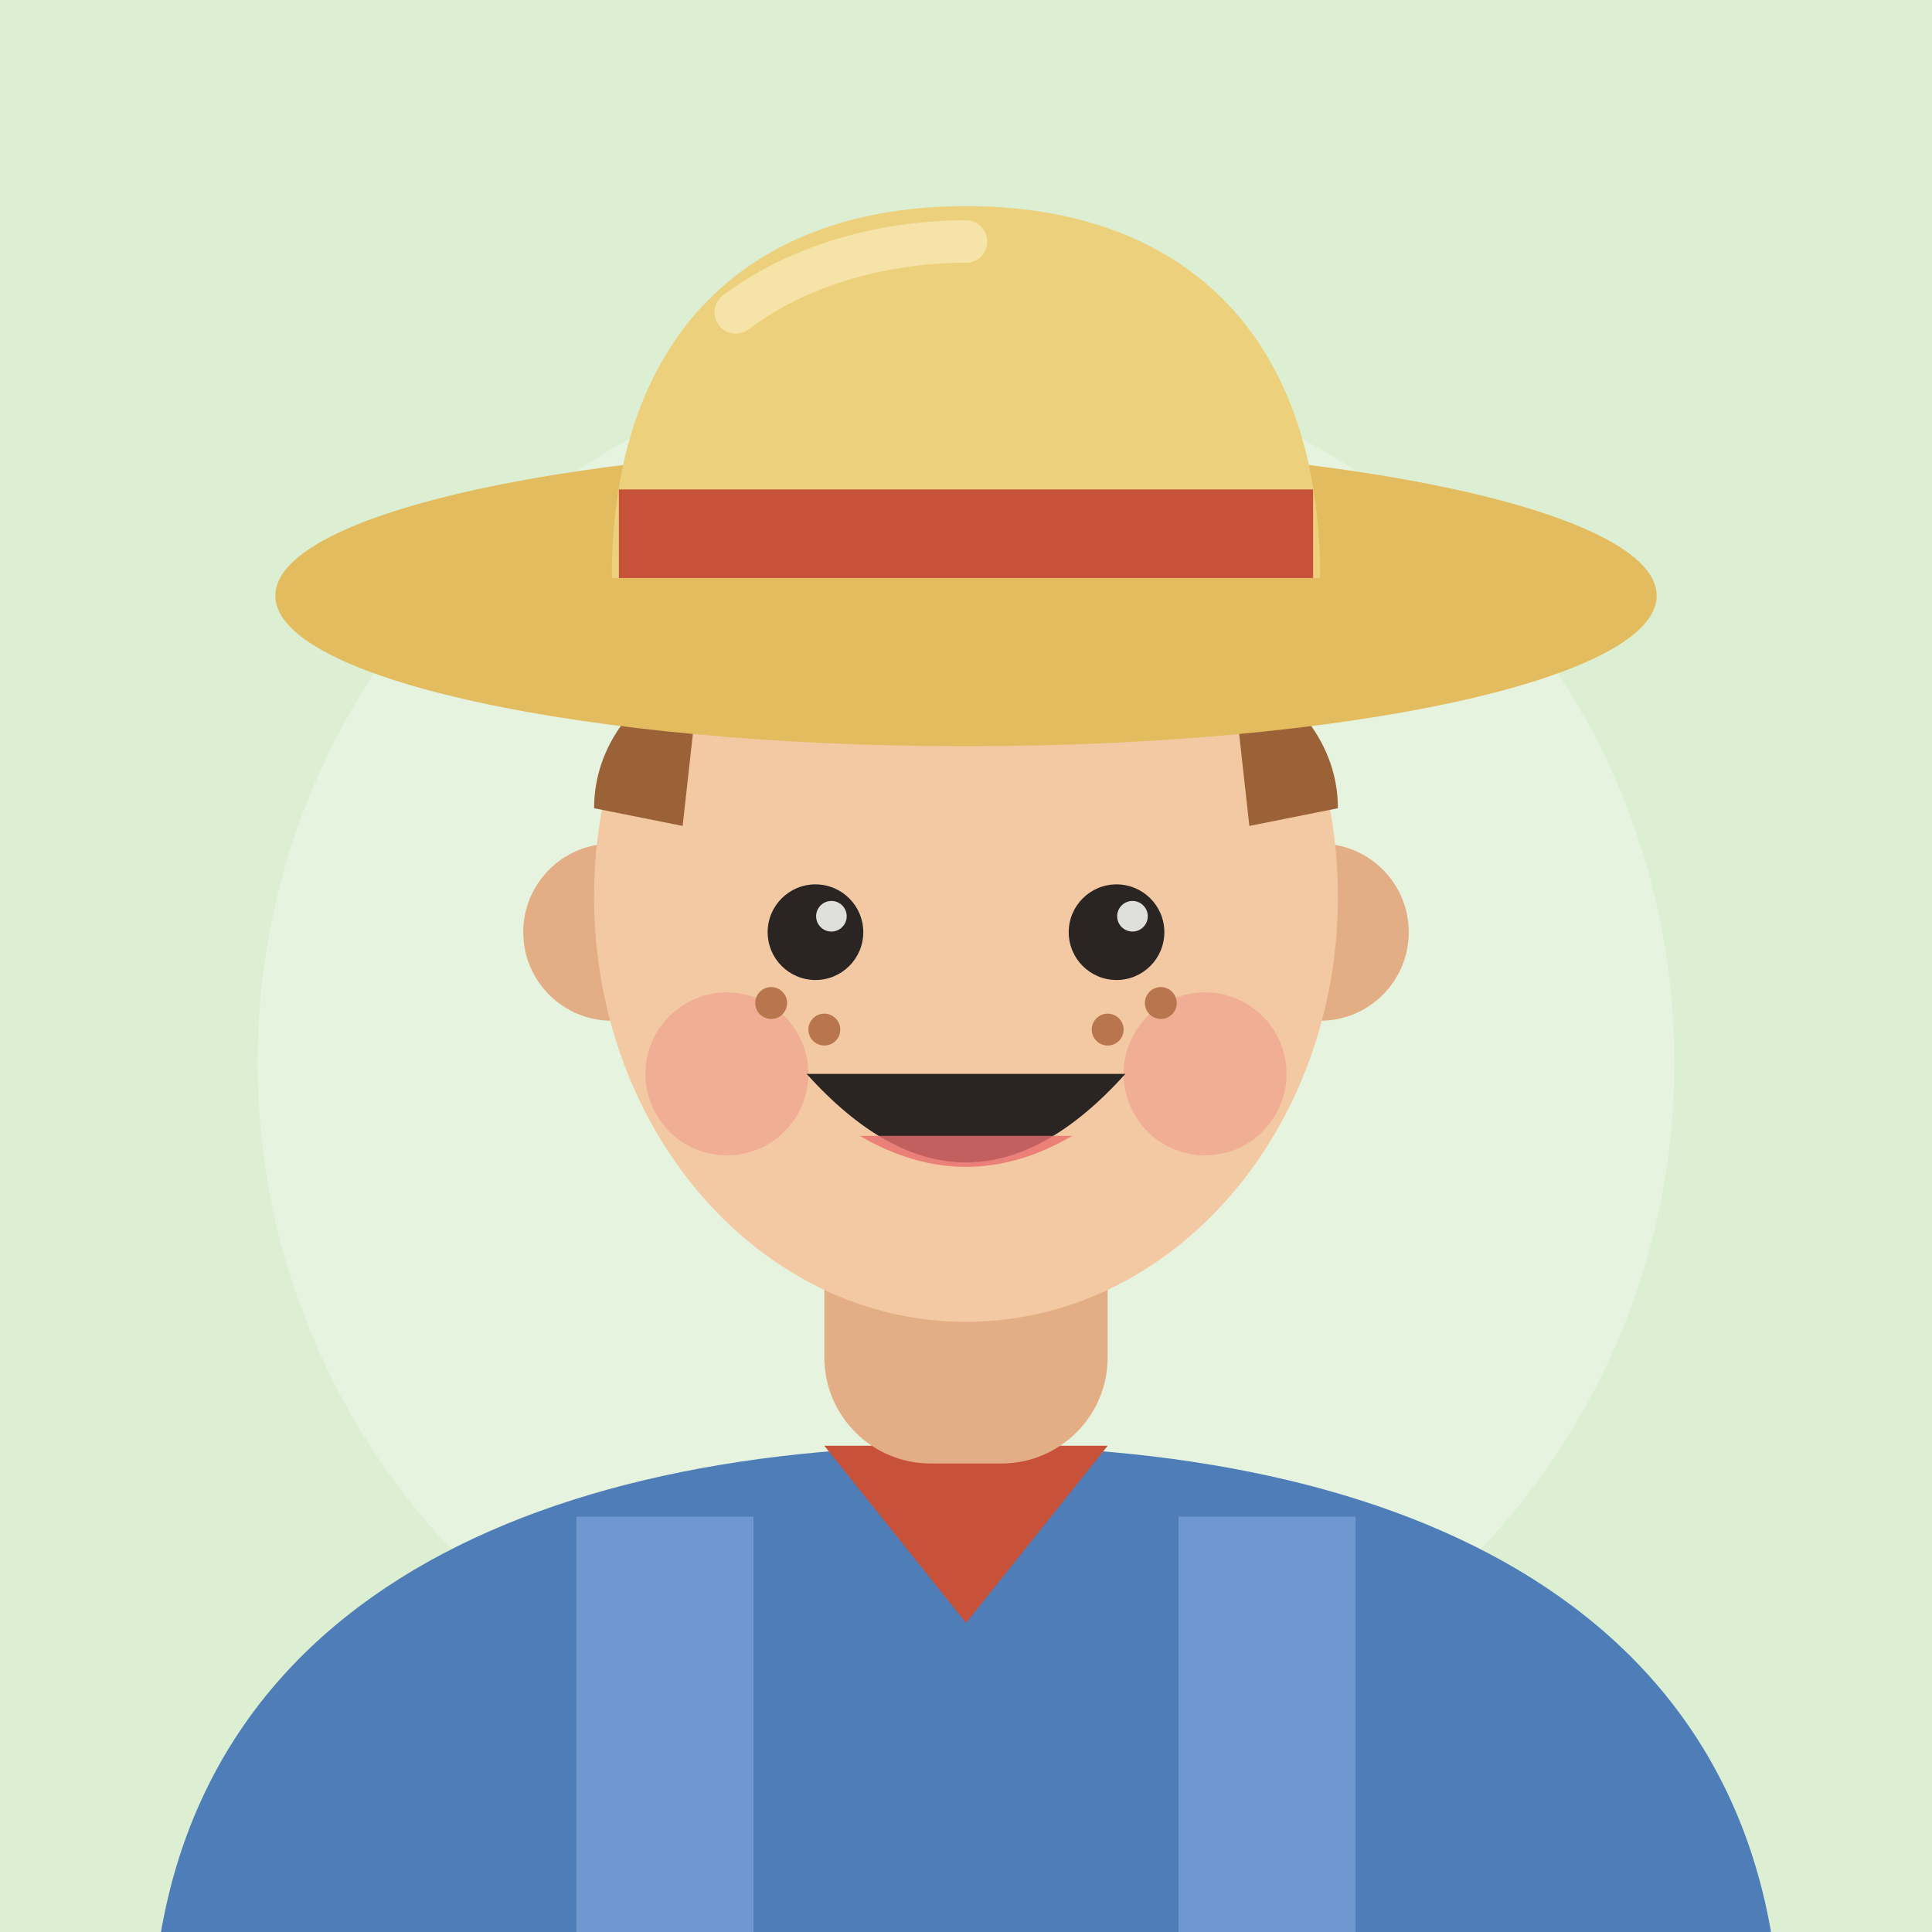
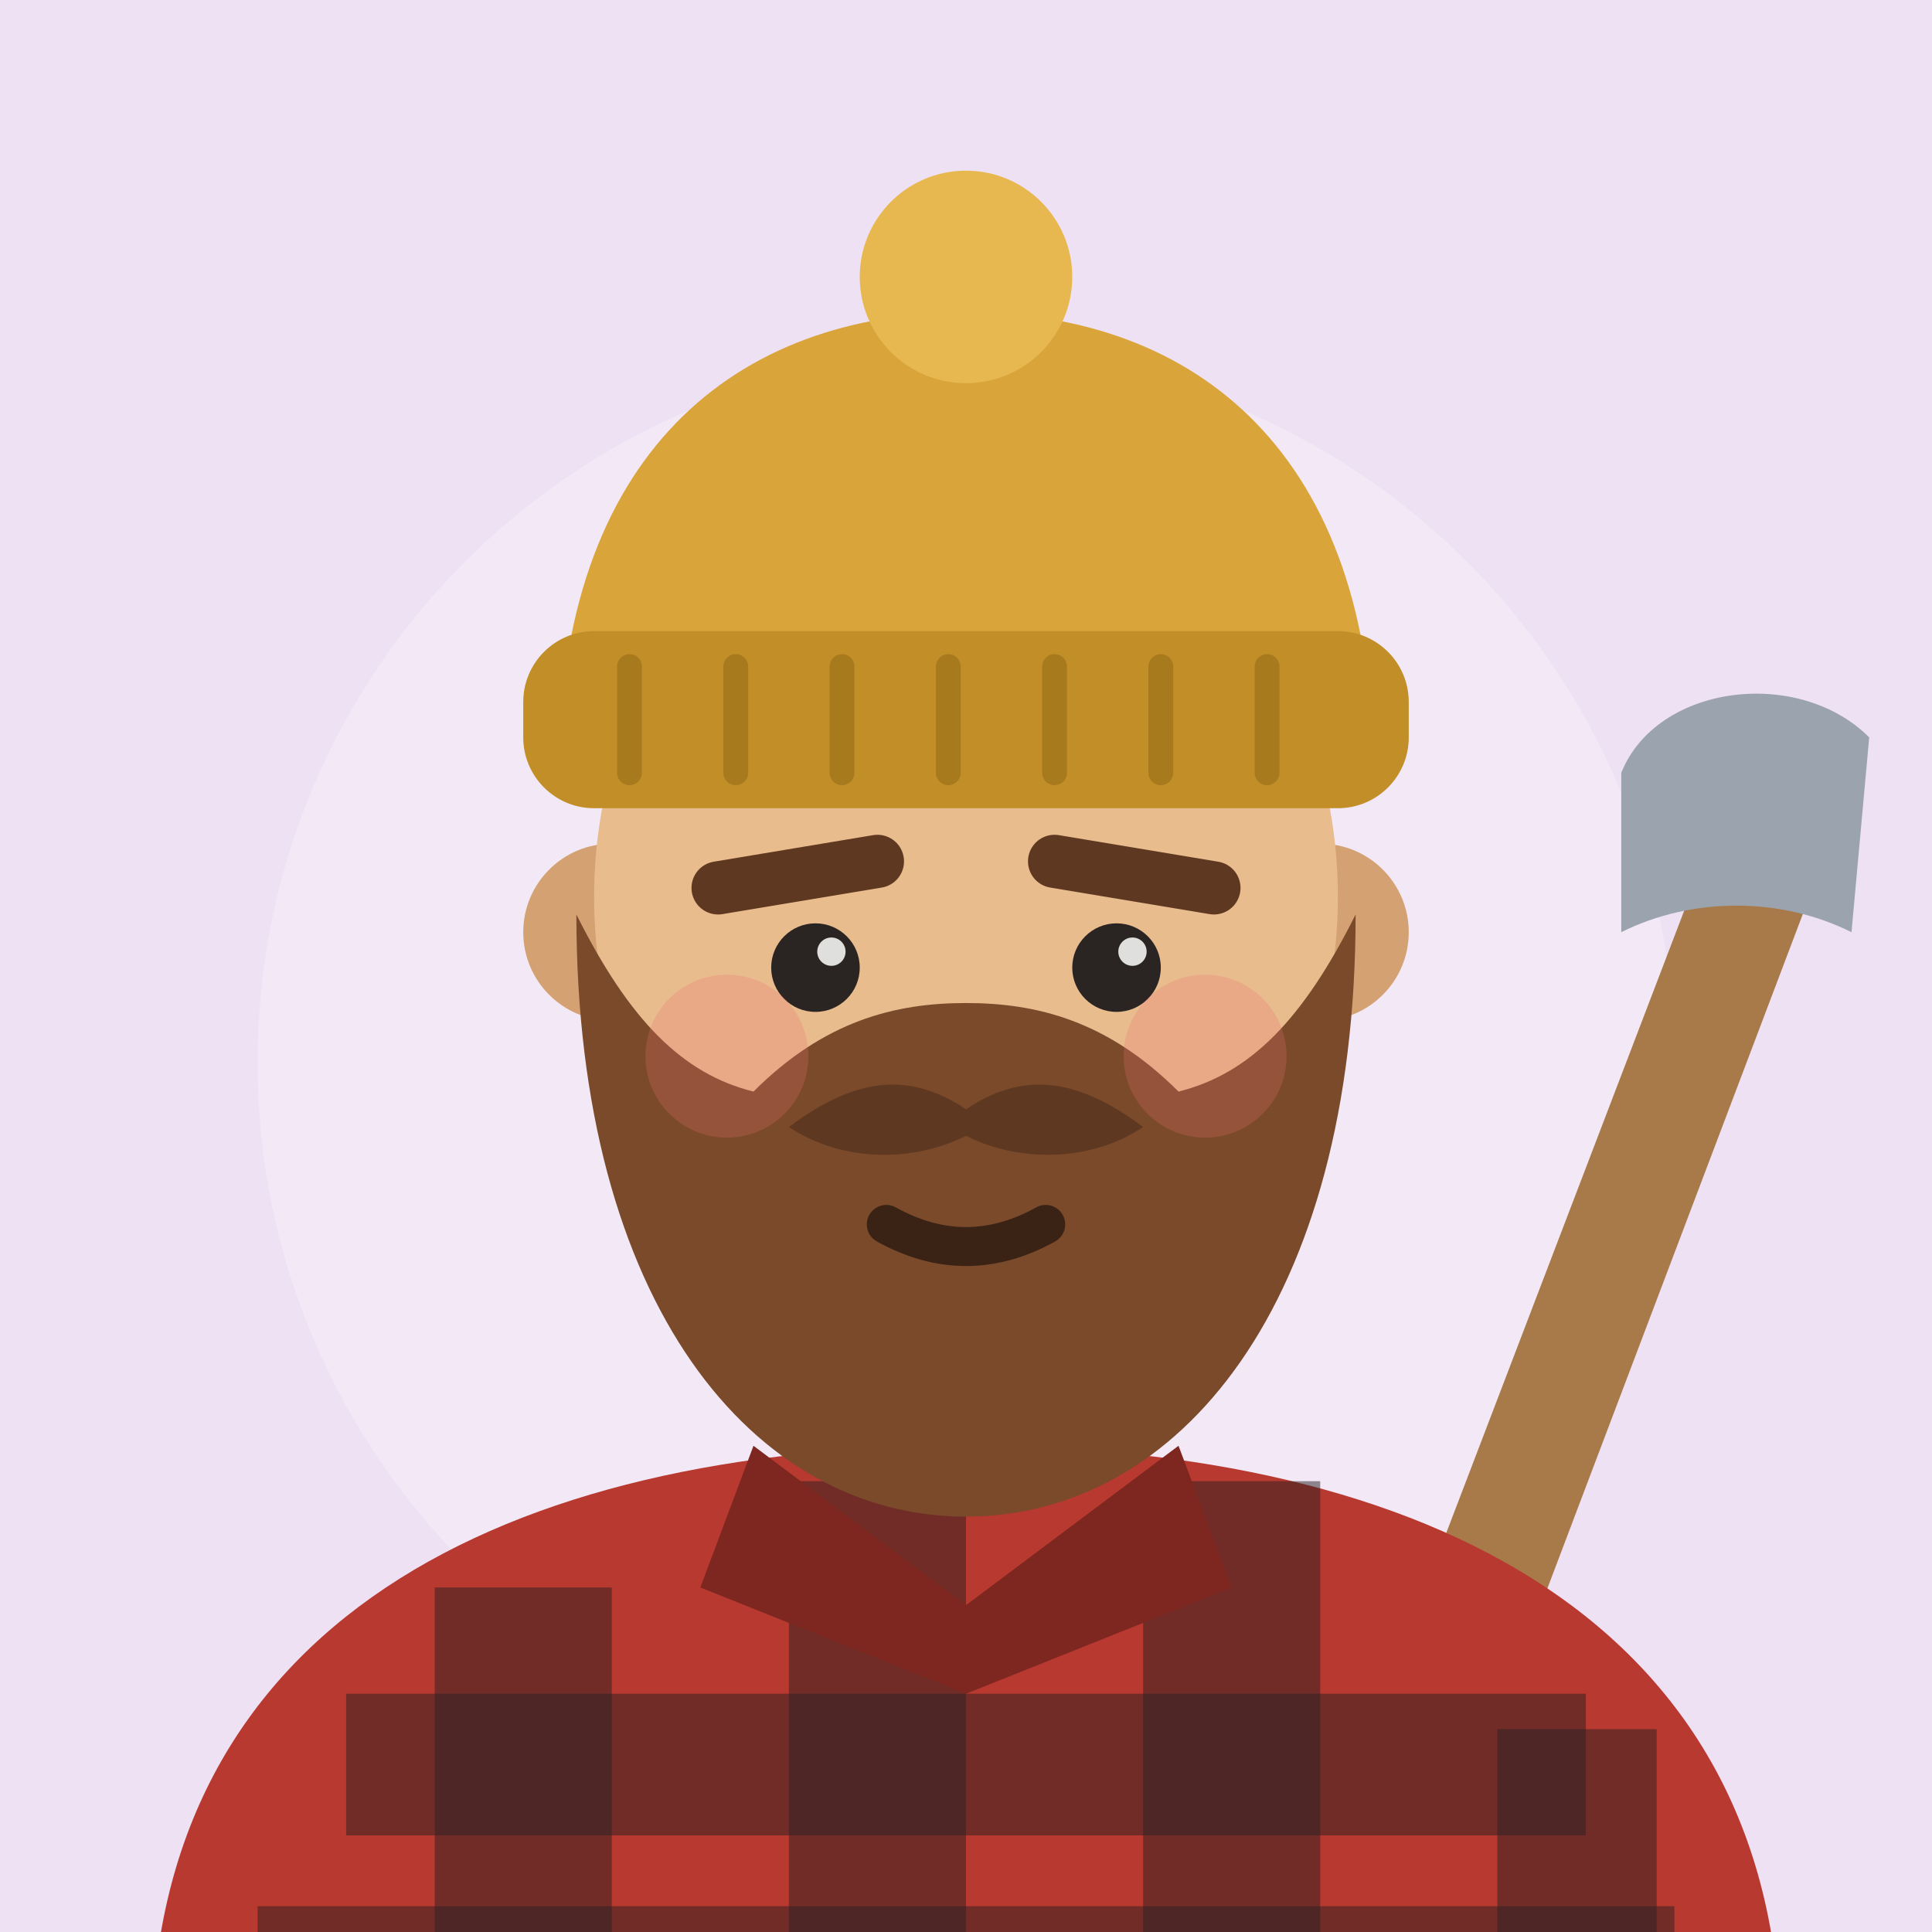
<svg xmlns="http://www.w3.org/2000/svg" viewBox="0 0 120 120">
-   <rect width="120" height="120" fill="#DCEFD3" />
+   <rect width="120" height="120" fill="#EEE1F3" />
  <circle cx="60" cy="66" r="44" fill="#fff" opacity=".28" />
  <g transform="translate(60 70) scale(1.1) translate(-60 -70)">
-     <path d="M14 122C14 98 34 88 60 88S106 98 106 122Z" fill="#4F7DB8" />
-     <path d="M38 92h10v30H38zM72 92h10v30H72z" fill="#6E98CF" />
-     <path d="M52 88l8 10 8-10z" fill="#C8513A" />
-     <rect x="52" y="69" width="16" height="20" rx="6" fill="#E3AE86" />
-     <circle cx="40" cy="59" r="5" fill="#E3AE86" />
-     <circle cx="80" cy="59" r="5" fill="#E3AE86" />
-     <ellipse cx="60" cy="57" rx="21" ry="24" fill="#F3C9A4" />
-     <path d="M39 52c0-4 3-7 6-8l-1 9zM81 52c0-4-3-7-6-8l1 9z" fill="#9A6236" />
-     <ellipse cx="60" cy="40" rx="39" ry="8.5" fill="#E2BC5E" />
-     <path d="M40 39c0-14 8-21 20-21s20 7 20 21z" fill="#EDD07C" />
-     <path d="M40.4 34h39.2v5H40.4z" fill="#C8513A" />
-     <path d="M47 24c4-3 9-4 13-4" stroke="#F6E3A8" stroke-width="2.4" fill="none" stroke-linecap="round" />
-     <circle cx="51.5" cy="59" r="2.7" fill="#2A2522" />
-     <circle cx="52.4" cy="58.1" r="0.864" fill="#fff" opacity=".85" />
-     <circle cx="68.5" cy="59" r="2.7" fill="#2A2522" />
-     <circle cx="69.4" cy="58.1" r="0.864" fill="#fff" opacity=".85" />
-     <circle cx="46.5" cy="67" r="4.6" fill="#E86E6E" opacity="0.3" />
-     <circle cx="73.5" cy="67" r="4.6" fill="#E86E6E" opacity="0.3" />
-     <path d="M51 67Q60 77 69 67Z" fill="#2A2522" />
-     <path d="M54 70.5Q60 74 66 70.5" fill="#E86E6E" opacity=".8" />
-     <circle cx="49" cy="63" r=".9" fill="#B9764E" />
-     <circle cx="52" cy="64.5" r=".9" fill="#B9764E" />
-     <circle cx="71" cy="63" r=".9" fill="#B9764E" />
-     <circle cx="68" cy="64.5" r=".9" fill="#B9764E" />
+     <path d="M76 122l26-68 6 2-25 66z" fill="#A87A4A" />
+     <path d="M97 50c2-5 10-6 14-2l-1 11c-4-2-9-2-13 0z" fill="#9AA3AE" />
+     <path d="M14 122C14 98 34 88 60 88S106 98 106 122Z" fill="#B8392F" />
+     <path d="M30 96h10v26H30zM50 90h10v32H50zM70 90h10v32H70zM90 104h9v18h-9z" fill="#2A1F22" opacity=".5" />
+     <path d="M25 102h70v8H25zM20 114h80v8H20z" fill="#2A1F22" opacity=".5" />
+     <path d="M48 88l12 9 12-9 3 8-15 6-15-6z" fill="#7E2620" />
+     <rect x="52" y="69" width="16" height="20" rx="6" fill="#D3A172" />
+     <circle cx="40" cy="59" r="5" fill="#D3A172" />
+     <circle cx="80" cy="59" r="5" fill="#D3A172" />
+     <ellipse cx="60" cy="57" rx="21" ry="24" fill="#E9BC8E" />
+     <path d="M38 58c0 22 10 34 22 34s22-12 22-34c-3 6-6 9-10 10-4-4-8-5-12-5s-8 1-12 5c-4-1-7-4-10-10z" fill="#7A4A2A" />
+     <path d="M50 70c4-3 7-3 10-1 3-2 6-2 10 1-3 2-7 2-10 .5-3 1.5-7 1.5-10-.5z" fill="#5E3820" />
+     <path d="M55.5 75.5q4.5 2.5 9 0" stroke="#3A2215" stroke-width="2.2" fill="none" stroke-linecap="round" />
+     <path d="M37 50c0-18 10-26 23-26s23 8 23 26z" fill="#D9A43A" />
+     <circle cx="60" cy="22" r="6" fill="#E8B850" />
+     <rect x="35" y="42" width="50" height="10" rx="4" fill="#C18E28" />
+     <path d="M41 44v6M47 44v6M53 44v6M59 44v6M65 44v6M71 44v6M77 44v6" stroke="#A87A1E" stroke-width="1.4" fill="none" stroke-linecap="round" />
+     <path d="M46 56.5l9-1.5M74 56.5l-9-1.5" stroke="#5E3820" stroke-width="3" fill="none" stroke-linecap="round" />
+     <circle cx="51.5" cy="61" r="2.5" fill="#2A2522" />
+     <circle cx="52.4" cy="60.1" r="0.8" fill="#fff" opacity=".85" />
+     <circle cx="68.5" cy="61" r="2.5" fill="#2A2522" />
+     <circle cx="69.4" cy="60.1" r="0.8" fill="#fff" opacity=".85" />
+     <circle cx="46.5" cy="66" r="4.6" fill="#E86E6E" opacity="0.25" />
+     <circle cx="73.5" cy="66" r="4.6" fill="#E86E6E" opacity="0.25" />
  </g>
</svg>
